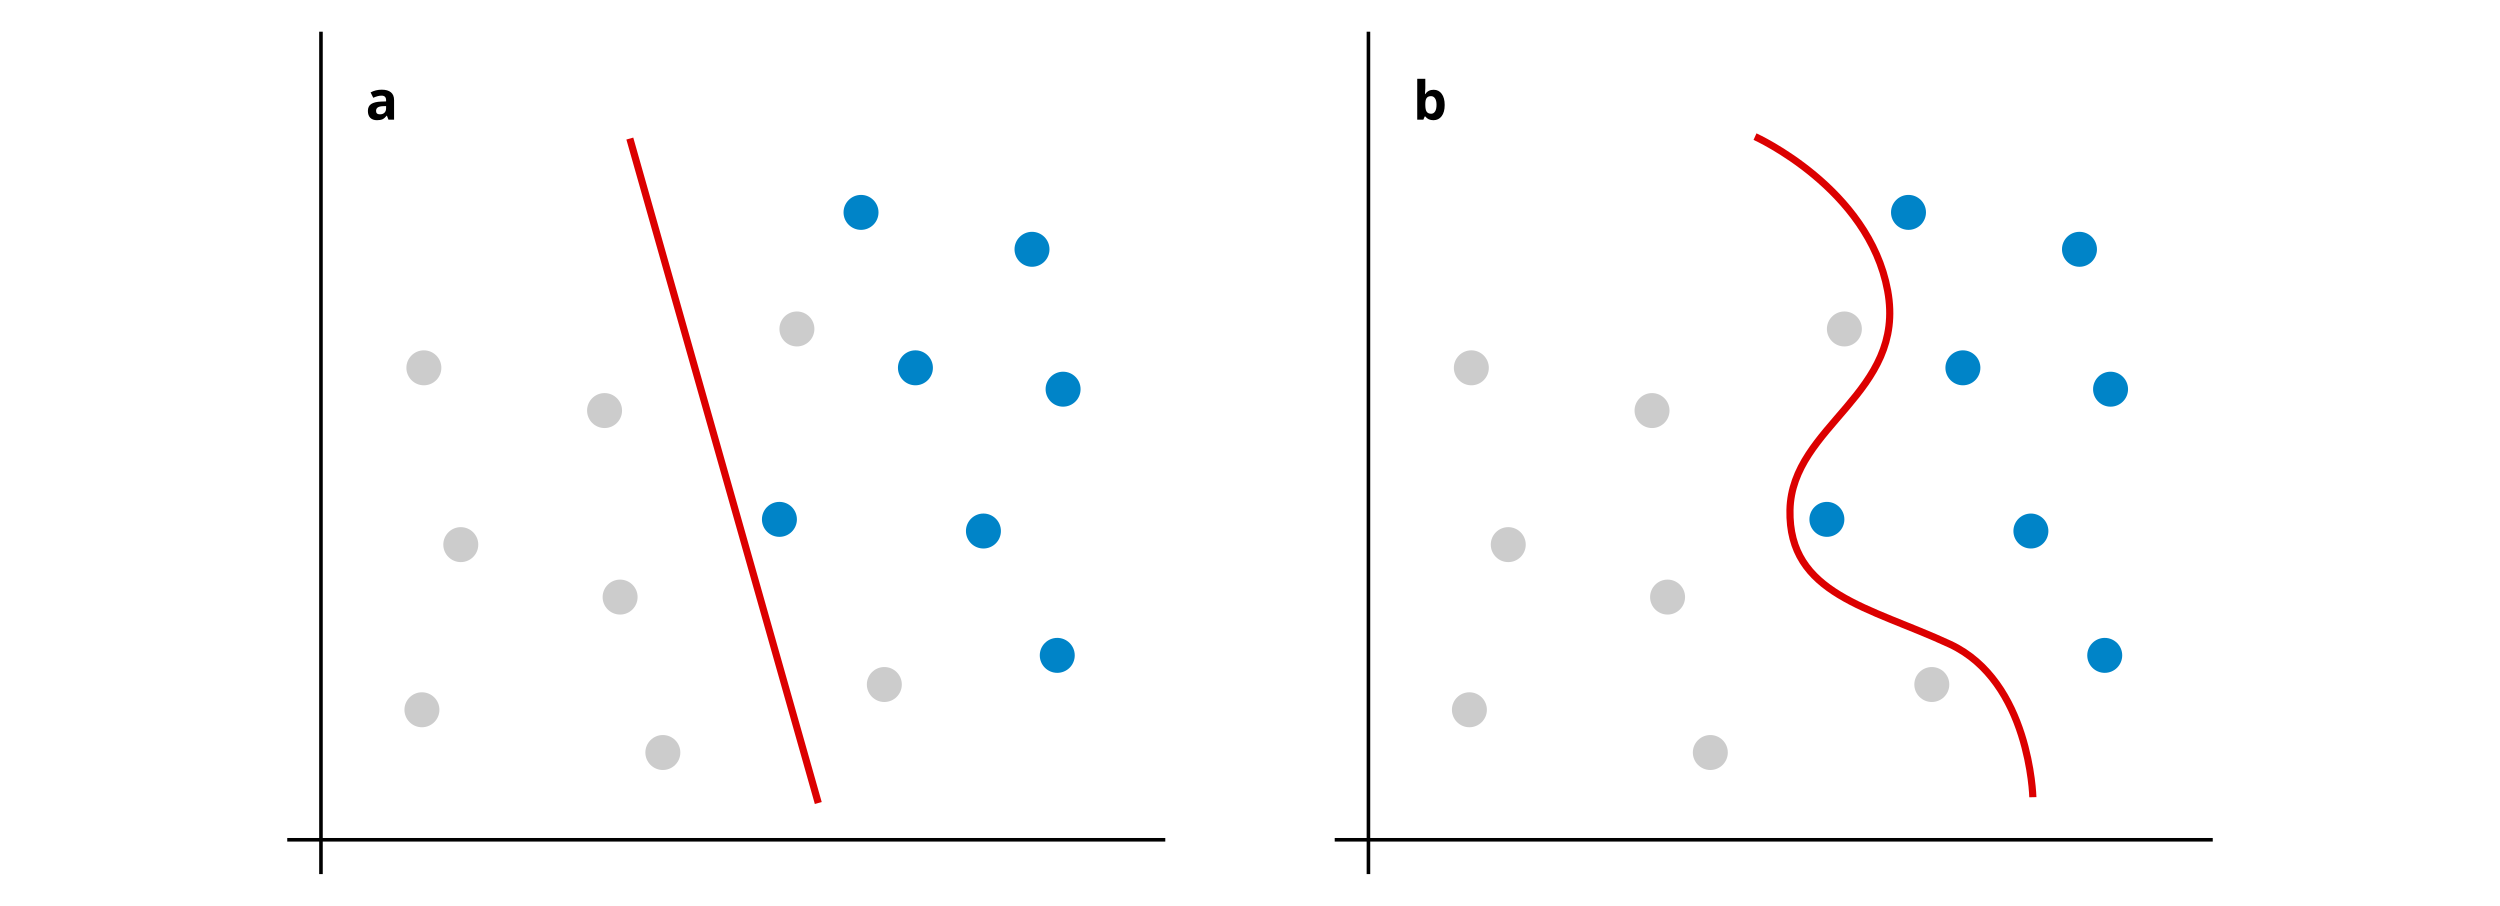
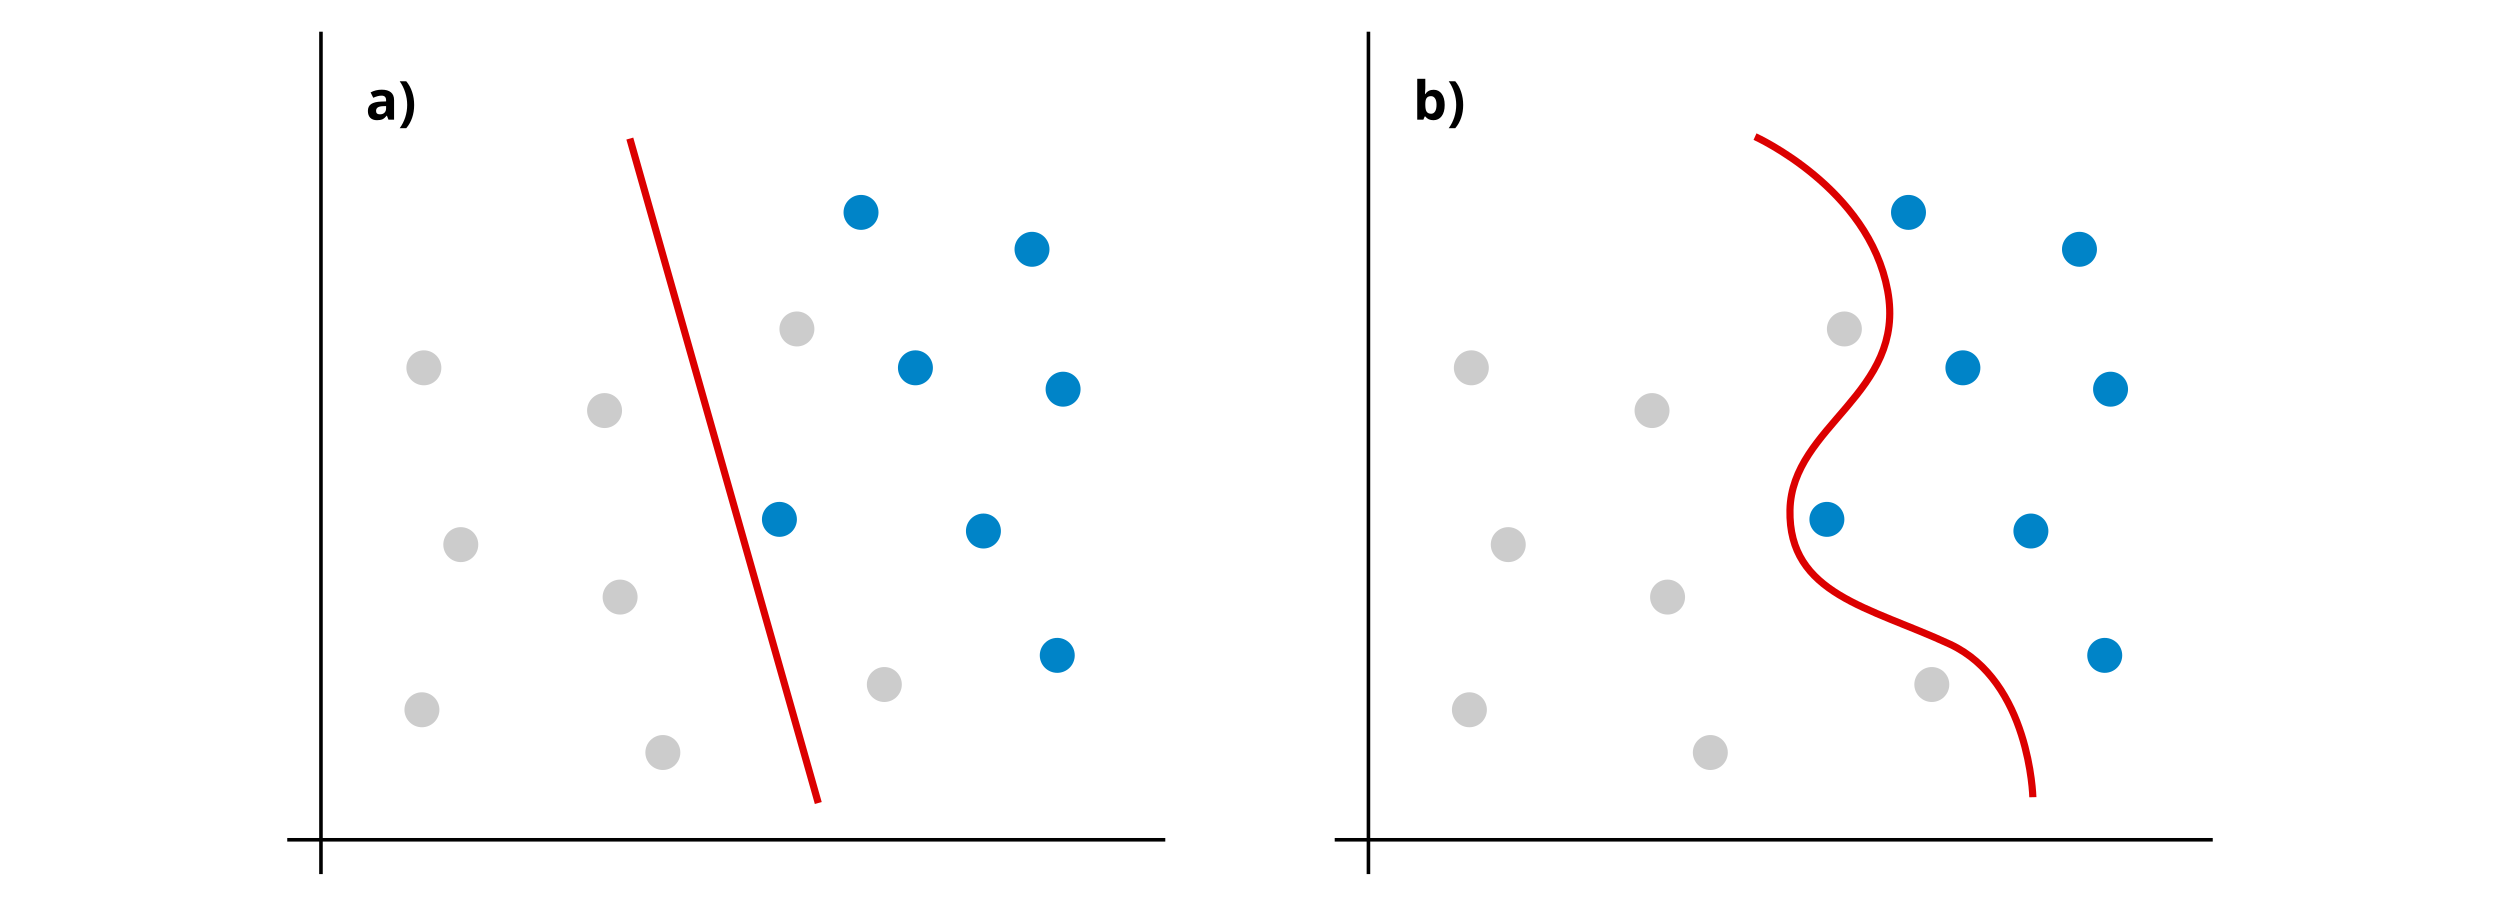
<svg xmlns="http://www.w3.org/2000/svg" width="418.256pt" height="151.541pt" viewBox="0 0 522.819 189.427" id="svg2" version="1.1">
  <defs id="defs4" />
  <g id="layer1" transform="translate(-7.1511448e-7,-552.2155)">
    <g id="g4644" transform="matrix(1.137689,0,0,1.137689,-110.2702,-89.07518)" style="stroke-width:0.879">
      <g id="g4578" style="stroke-width:0.879" transform="translate(14.4821)">
        <path style="fill:none;fill-rule:evenodd;stroke:#000000;stroke-width:0.659;stroke-linecap:butt;stroke-linejoin:miter;stroke-miterlimit:4;stroke-dasharray:none;stroke-opacity:1" d="M 141.441,569.505 V 724.353" id="path4155" />
        <path style="fill:none;fill-rule:evenodd;stroke:#000000;stroke-width:0.659;stroke-linecap:butt;stroke-linejoin:miter;stroke-miterlimit:4;stroke-dasharray:none;stroke-opacity:1" d="M 135.242,718.046 H 296.643" id="path4157" />
        <circle style="opacity:1;fill:#cccccc;fill-opacity:1;stroke:none;stroke-width:0.879;stroke-miterlimit:4;stroke-dasharray:none;stroke-dashoffset:0;stroke-opacity:1" id="path4159" cx="160" cy="694.148" r="3.214" />
        <circle r="3.214" cy="663.791" cx="167.143" id="circle4161" style="opacity:1;fill:#cccccc;fill-opacity:1;stroke:none;stroke-width:0.879;stroke-miterlimit:4;stroke-dasharray:none;stroke-dashoffset:0;stroke-opacity:1" />
        <circle style="opacity:1;fill:#cccccc;fill-opacity:1;stroke:none;stroke-width:0.879;stroke-miterlimit:4;stroke-dasharray:none;stroke-dashoffset:0;stroke-opacity:1" id="circle4163" cx="196.429" cy="673.434" r="3.214" />
        <circle r="3.214" cy="702.005" cx="204.286" id="circle4165" style="opacity:1;fill:#cccccc;fill-opacity:1;stroke:none;stroke-width:0.879;stroke-miterlimit:4;stroke-dasharray:none;stroke-dashoffset:0;stroke-opacity:1" />
        <circle style="opacity:1;fill:#cccccc;fill-opacity:1;stroke:none;stroke-width:0.879;stroke-miterlimit:4;stroke-dasharray:none;stroke-dashoffset:0;stroke-opacity:1" id="circle4167" cx="193.571" cy="639.148" r="3.214" />
        <circle r="3.214" cy="624.148" cx="228.929" id="circle4169" style="opacity:1;fill:#cccccc;fill-opacity:1;stroke:none;stroke-width:0.879;stroke-miterlimit:4;stroke-dasharray:none;stroke-dashoffset:0;stroke-opacity:1" />
        <circle style="opacity:1;fill:#cccccc;fill-opacity:1;stroke:none;stroke-width:0.879;stroke-miterlimit:4;stroke-dasharray:none;stroke-dashoffset:0;stroke-opacity:1" id="circle4171" cx="245" cy="689.505" r="3.214" />
        <circle r="3.214" cy="631.291" cx="160.357" id="circle4173" style="opacity:1;fill:#cccccc;fill-opacity:1;stroke:none;stroke-width:0.879;stroke-miterlimit:4;stroke-dasharray:none;stroke-dashoffset:0;stroke-opacity:1" />
        <circle style="opacity:1;fill:#0084c8;fill-opacity:1;stroke:none;stroke-width:0.879;stroke-miterlimit:4;stroke-dasharray:none;stroke-dashoffset:0;stroke-opacity:1" id="circle4175" cx="250.714" cy="631.291" r="3.214" />
        <circle style="opacity:1;fill:#0084c8;fill-opacity:1;stroke:none;stroke-width:0.879;stroke-miterlimit:4;stroke-dasharray:none;stroke-dashoffset:0;stroke-opacity:1" id="circle4179" cx="225.714" cy="659.148" r="3.214" />
        <circle r="3.214" cy="684.148" cx="276.786" id="circle4181" style="opacity:1;fill:#0084c8;fill-opacity:1;stroke:none;stroke-width:0.879;stroke-miterlimit:4;stroke-dasharray:none;stroke-dashoffset:0;stroke-opacity:1" />
        <circle style="opacity:1;fill:#0084c8;fill-opacity:1;stroke:none;stroke-width:0.879;stroke-miterlimit:4;stroke-dasharray:none;stroke-dashoffset:0;stroke-opacity:1" id="circle4183" cx="263.214" cy="661.291" r="3.214" />
        <circle r="3.214" cy="635.219" cx="277.857" id="circle4185" style="opacity:1;fill:#0084c8;fill-opacity:1;stroke:none;stroke-width:0.879;stroke-miterlimit:4;stroke-dasharray:none;stroke-dashoffset:0;stroke-opacity:1" />
        <circle style="opacity:1;fill:#0084c8;fill-opacity:1;stroke:none;stroke-width:0.879;stroke-miterlimit:4;stroke-dasharray:none;stroke-dashoffset:0;stroke-opacity:1" id="circle4187" cx="272.143" cy="609.505" r="3.214" />
        <circle r="3.214" cy="602.719" cx="240.714" id="circle4189" style="opacity:1;fill:#0084c8;fill-opacity:1;stroke:none;stroke-width:0.879;stroke-miterlimit:4;stroke-dasharray:none;stroke-dashoffset:0;stroke-opacity:1" />
        <path style="fill:#cc0000;fill-rule:evenodd;stroke:#dc0000;stroke-width:1.318;stroke-linecap:butt;stroke-linejoin:miter;stroke-miterlimit:4;stroke-dasharray:none;stroke-opacity:1" d="m 198.214,589.148 34.643,122.143" id="path4191" />
        <text xml:space="preserve" style="font-style:normal;font-variant:normal;font-weight:bold;font-stretch:normal;font-size:9.888px;line-height:0%;font-family:'Open Sans';-inkscape-font-specification:'Open Sans Bold';letter-spacing:0px;word-spacing:0px;fill:#000000;fill-opacity:1;stroke:none;stroke-width:0.879px;stroke-linecap:butt;stroke-linejoin:miter;stroke-opacity:1" x="149.643" y="585.679" id="text4254">
-           <tspan id="tspan4256" x="149.643" y="585.679" style="font-style:normal;font-variant:normal;font-weight:bold;font-stretch:normal;font-size:9.888px;line-height:1.25;font-family:'Open Sans';-inkscape-font-specification:'Open Sans Bold';stroke-width:0.879px">a</tspan>
+           <tspan id="tspan4256" x="149.643" y="585.679" style="font-style:normal;font-variant:normal;font-weight:bold;font-stretch:normal;font-size:9.888px;line-height:1.25;font-family:'Open Sans';-inkscape-font-specification:'Open Sans Bold';stroke-width:0.879px">a)</tspan>
        </text>
      </g>
      <g transform="translate(5.027293)" id="g4600" style="stroke-width:0.879">
        <path id="path4216" d="M 343.441,569.505 V 724.353" style="fill:none;fill-rule:evenodd;stroke:#000000;stroke-width:0.659;stroke-linecap:butt;stroke-linejoin:miter;stroke-miterlimit:4;stroke-dasharray:none;stroke-opacity:1" />
        <path id="path4218" d="M 337.242,718.046 H 498.643" style="fill:none;fill-rule:evenodd;stroke:#000000;stroke-width:0.659;stroke-linecap:butt;stroke-linejoin:miter;stroke-miterlimit:4;stroke-dasharray:none;stroke-opacity:1" />
        <circle r="3.214" cy="694.148" cx="362" id="circle4220" style="opacity:1;fill:#cccccc;fill-opacity:1;stroke:none;stroke-width:0.879;stroke-miterlimit:4;stroke-dasharray:none;stroke-dashoffset:0;stroke-opacity:1" />
        <circle style="opacity:1;fill:#cccccc;fill-opacity:1;stroke:none;stroke-width:0.879;stroke-miterlimit:4;stroke-dasharray:none;stroke-dashoffset:0;stroke-opacity:1" id="circle4222" cx="369.143" cy="663.791" r="3.214" />
        <circle r="3.214" cy="673.434" cx="398.429" id="circle4224" style="opacity:1;fill:#cccccc;fill-opacity:1;stroke:none;stroke-width:0.879;stroke-miterlimit:4;stroke-dasharray:none;stroke-dashoffset:0;stroke-opacity:1" />
        <circle style="opacity:1;fill:#cccccc;fill-opacity:1;stroke:none;stroke-width:0.879;stroke-miterlimit:4;stroke-dasharray:none;stroke-dashoffset:0;stroke-opacity:1" id="circle4226" cx="406.286" cy="702.005" r="3.214" />
        <circle r="3.214" cy="639.148" cx="395.571" id="circle4228" style="opacity:1;fill:#cccccc;fill-opacity:1;stroke:none;stroke-width:0.879;stroke-miterlimit:4;stroke-dasharray:none;stroke-dashoffset:0;stroke-opacity:1" />
        <circle style="opacity:1;fill:#cccccc;fill-opacity:1;stroke:none;stroke-width:0.879;stroke-miterlimit:4;stroke-dasharray:none;stroke-dashoffset:0;stroke-opacity:1" id="circle4230" cx="430.929" cy="624.148" r="3.214" />
        <circle r="3.214" cy="689.505" cx="447" id="circle4232" style="opacity:1;fill:#cccccc;fill-opacity:1;stroke:none;stroke-width:0.879;stroke-miterlimit:4;stroke-dasharray:none;stroke-dashoffset:0;stroke-opacity:1" />
        <circle style="opacity:1;fill:#cccccc;fill-opacity:1;stroke:none;stroke-width:0.879;stroke-miterlimit:4;stroke-dasharray:none;stroke-dashoffset:0;stroke-opacity:1" id="circle4234" cx="362.357" cy="631.291" r="3.214" />
        <circle r="3.214" cy="631.291" cx="452.714" id="circle4236" style="opacity:1;fill:#0084c8;fill-opacity:1;stroke:none;stroke-width:0.879;stroke-miterlimit:4;stroke-dasharray:none;stroke-dashoffset:0;stroke-opacity:1" />
        <circle r="3.214" cy="659.148" cx="427.714" id="circle4240" style="opacity:1;fill:#0084c8;fill-opacity:1;stroke:none;stroke-width:0.879;stroke-miterlimit:4;stroke-dasharray:none;stroke-dashoffset:0;stroke-opacity:1" />
        <circle style="opacity:1;fill:#0084c8;fill-opacity:1;stroke:none;stroke-width:0.879;stroke-miterlimit:4;stroke-dasharray:none;stroke-dashoffset:0;stroke-opacity:1" id="circle4242" cx="478.786" cy="684.148" r="3.214" />
        <circle r="3.214" cy="661.291" cx="465.214" id="circle4244" style="opacity:1;fill:#0084c8;fill-opacity:1;stroke:none;stroke-width:0.879;stroke-miterlimit:4;stroke-dasharray:none;stroke-dashoffset:0;stroke-opacity:1" />
        <circle style="opacity:1;fill:#0084c8;fill-opacity:1;stroke:none;stroke-width:0.879;stroke-miterlimit:4;stroke-dasharray:none;stroke-dashoffset:0;stroke-opacity:1" id="circle4246" cx="479.857" cy="635.219" r="3.214" />
        <circle r="3.214" cy="609.505" cx="474.143" id="circle4248" style="opacity:1;fill:#0084c8;fill-opacity:1;stroke:none;stroke-width:0.879;stroke-miterlimit:4;stroke-dasharray:none;stroke-dashoffset:0;stroke-opacity:1" />
        <circle style="opacity:1;fill:#0084c8;fill-opacity:1;stroke:none;stroke-width:0.879;stroke-miterlimit:4;stroke-dasharray:none;stroke-dashoffset:0;stroke-opacity:1" id="circle4250" cx="442.714" cy="602.719" r="3.214" />
        <text id="text4258" y="585.679" x="351.643" style="font-style:normal;font-variant:normal;font-weight:bold;font-stretch:normal;font-size:9.888px;line-height:0%;font-family:'Open Sans';-inkscape-font-specification:'Open Sans Bold';letter-spacing:0px;word-spacing:0px;fill:#000000;fill-opacity:1;stroke:none;stroke-width:0.879px;stroke-linecap:butt;stroke-linejoin:miter;stroke-opacity:1" xml:space="preserve">
-           <tspan style="font-style:normal;font-variant:normal;font-weight:bold;font-stretch:normal;font-size:9.888px;line-height:1.25;font-family:'Open Sans';-inkscape-font-specification:'Open Sans Bold';stroke-width:0.879px" y="585.679" x="351.643" id="tspan4260">b</tspan>
+           <tspan style="font-style:normal;font-variant:normal;font-weight:bold;font-stretch:normal;font-size:9.888px;line-height:1.25;font-family:'Open Sans';-inkscape-font-specification:'Open Sans Bold';stroke-width:0.879px" y="585.679" x="351.643" id="tspan4260">b)</tspan>
        </text>
        <path id="path4300" d="m 414.5,588.791 c 0,0 20.911,9.426 24.384,28.328 3.473,18.903 -17.634,24.76 -17.956,40.307 -0.323,15.547 14.658,17.821 29.394,24.668 14.736,6.846 15.251,28.126 15.251,28.126" style="fill:none;fill-rule:evenodd;stroke:#dc0000;stroke-width:1.318;stroke-linecap:butt;stroke-linejoin:miter;stroke-miterlimit:4;stroke-dasharray:none;stroke-opacity:1" />
      </g>
    </g>
  </g>
</svg>
